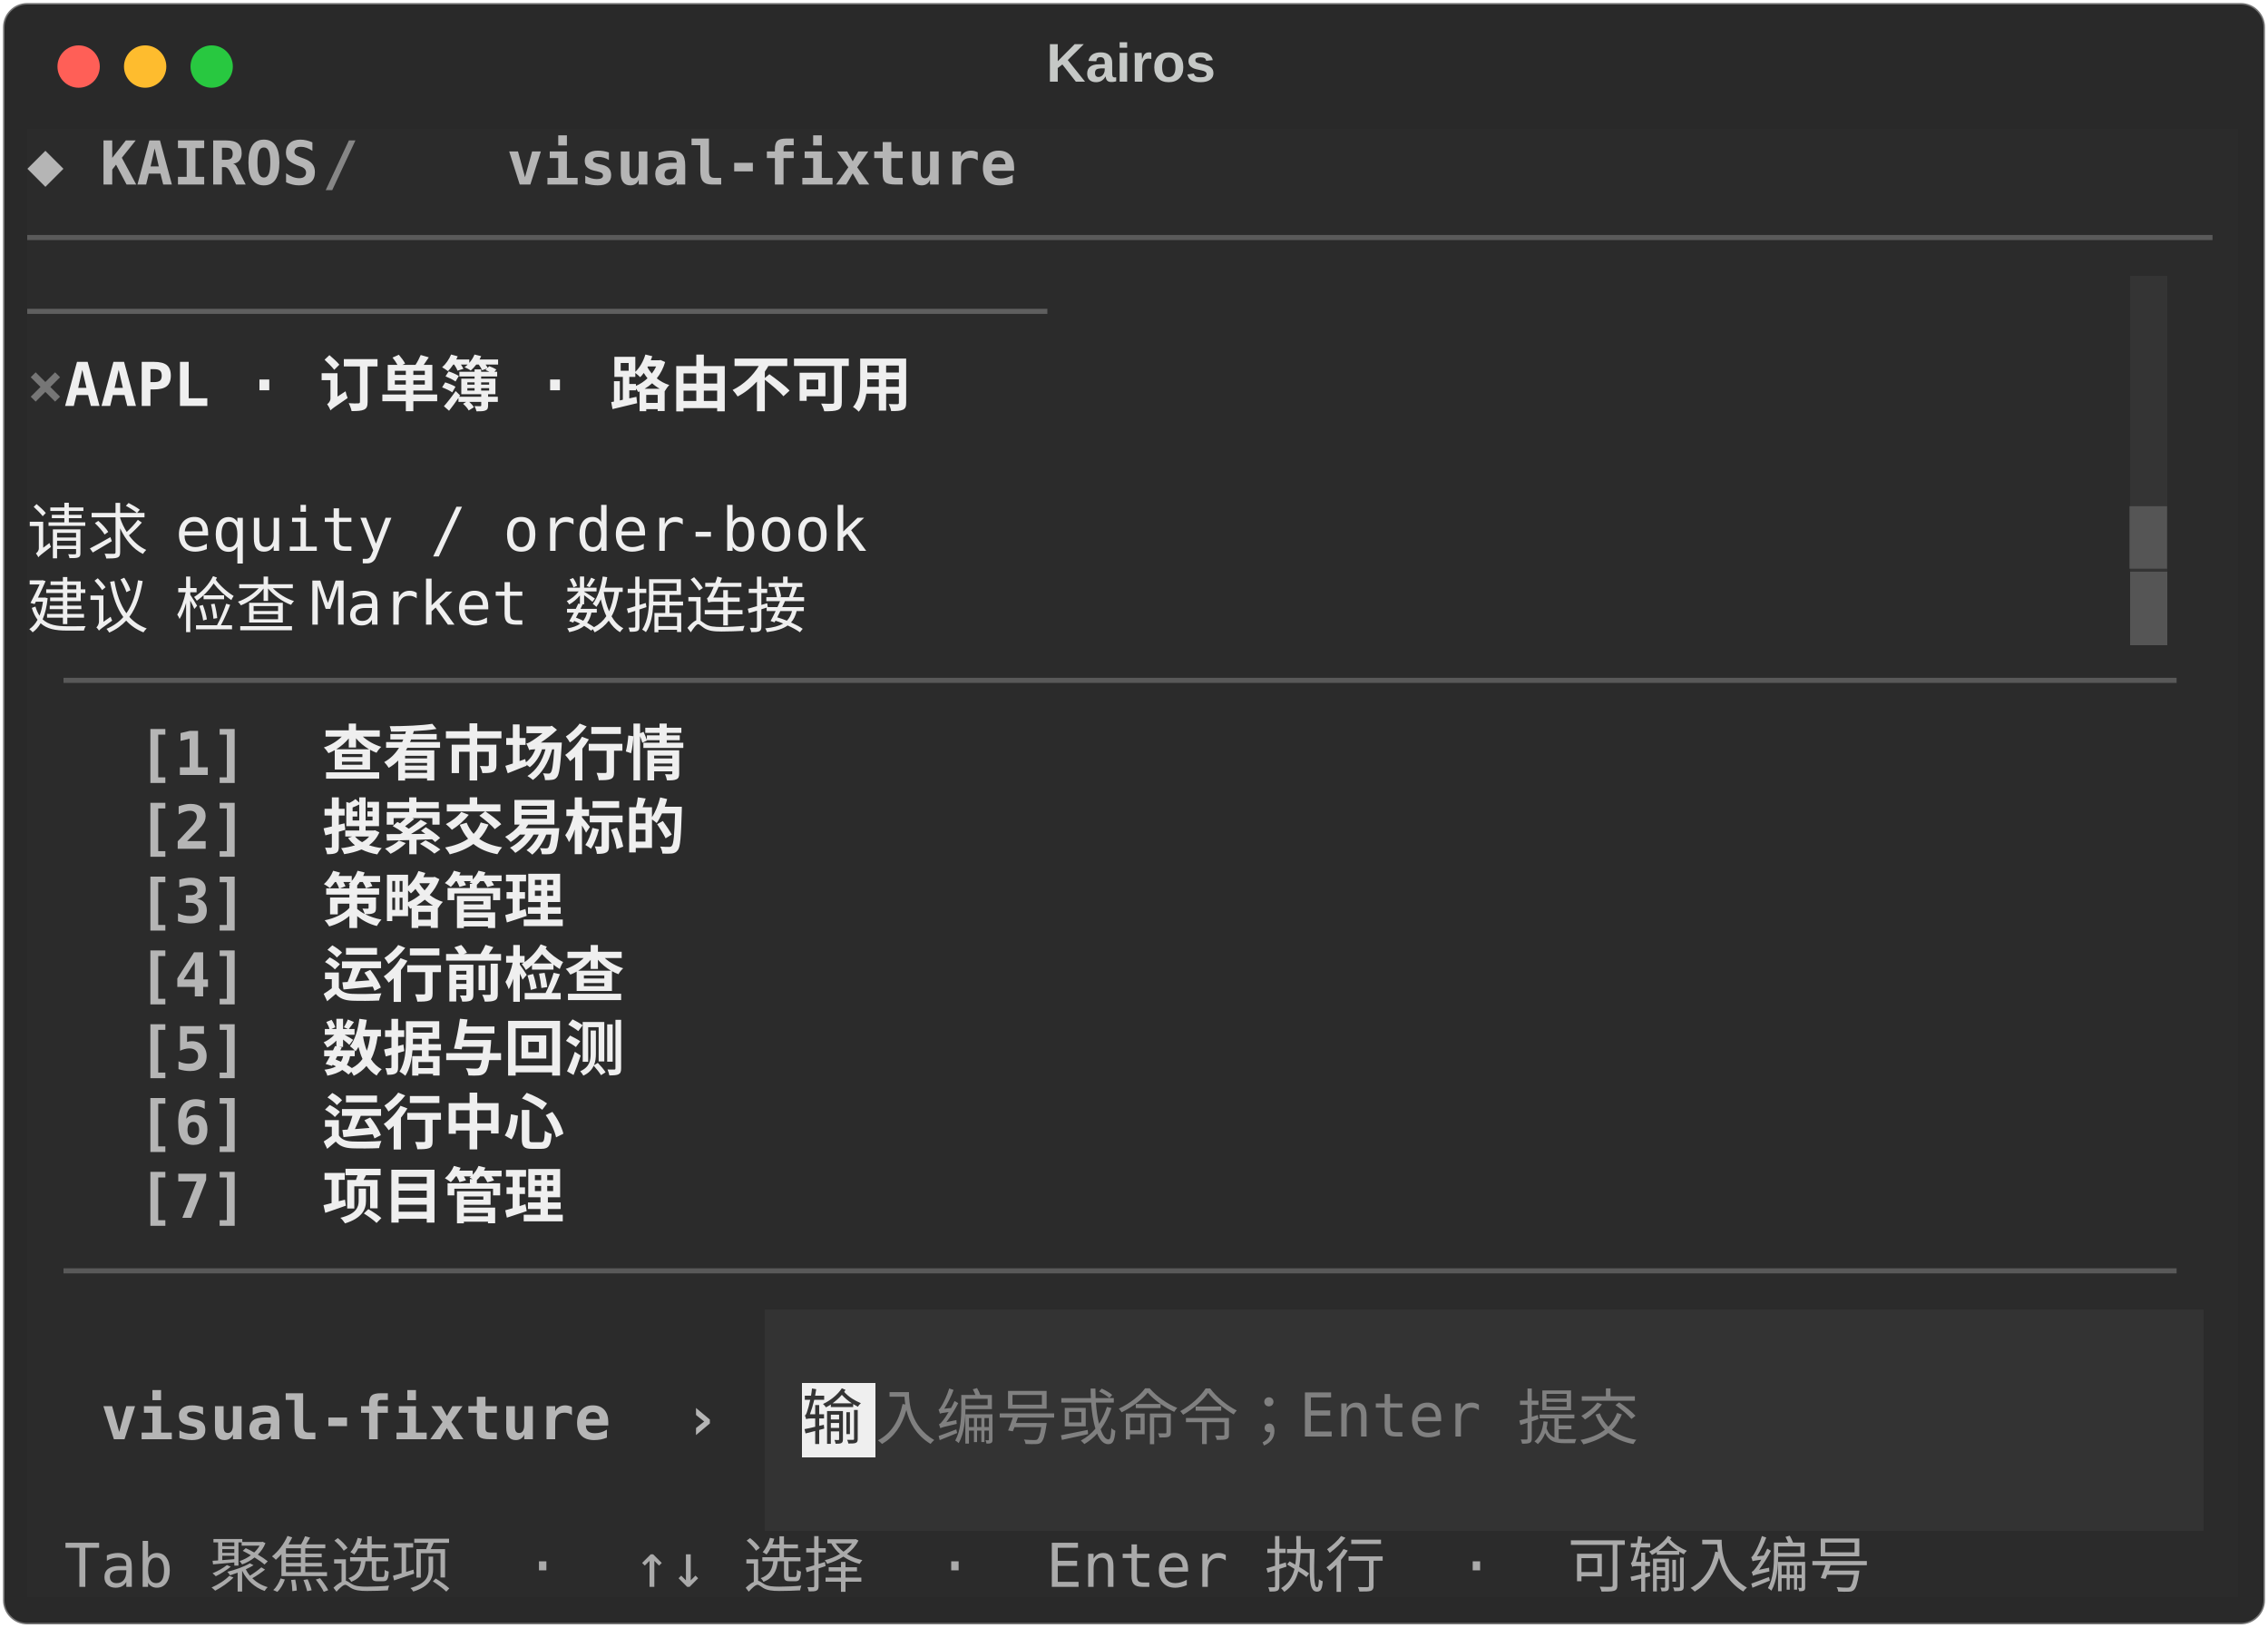
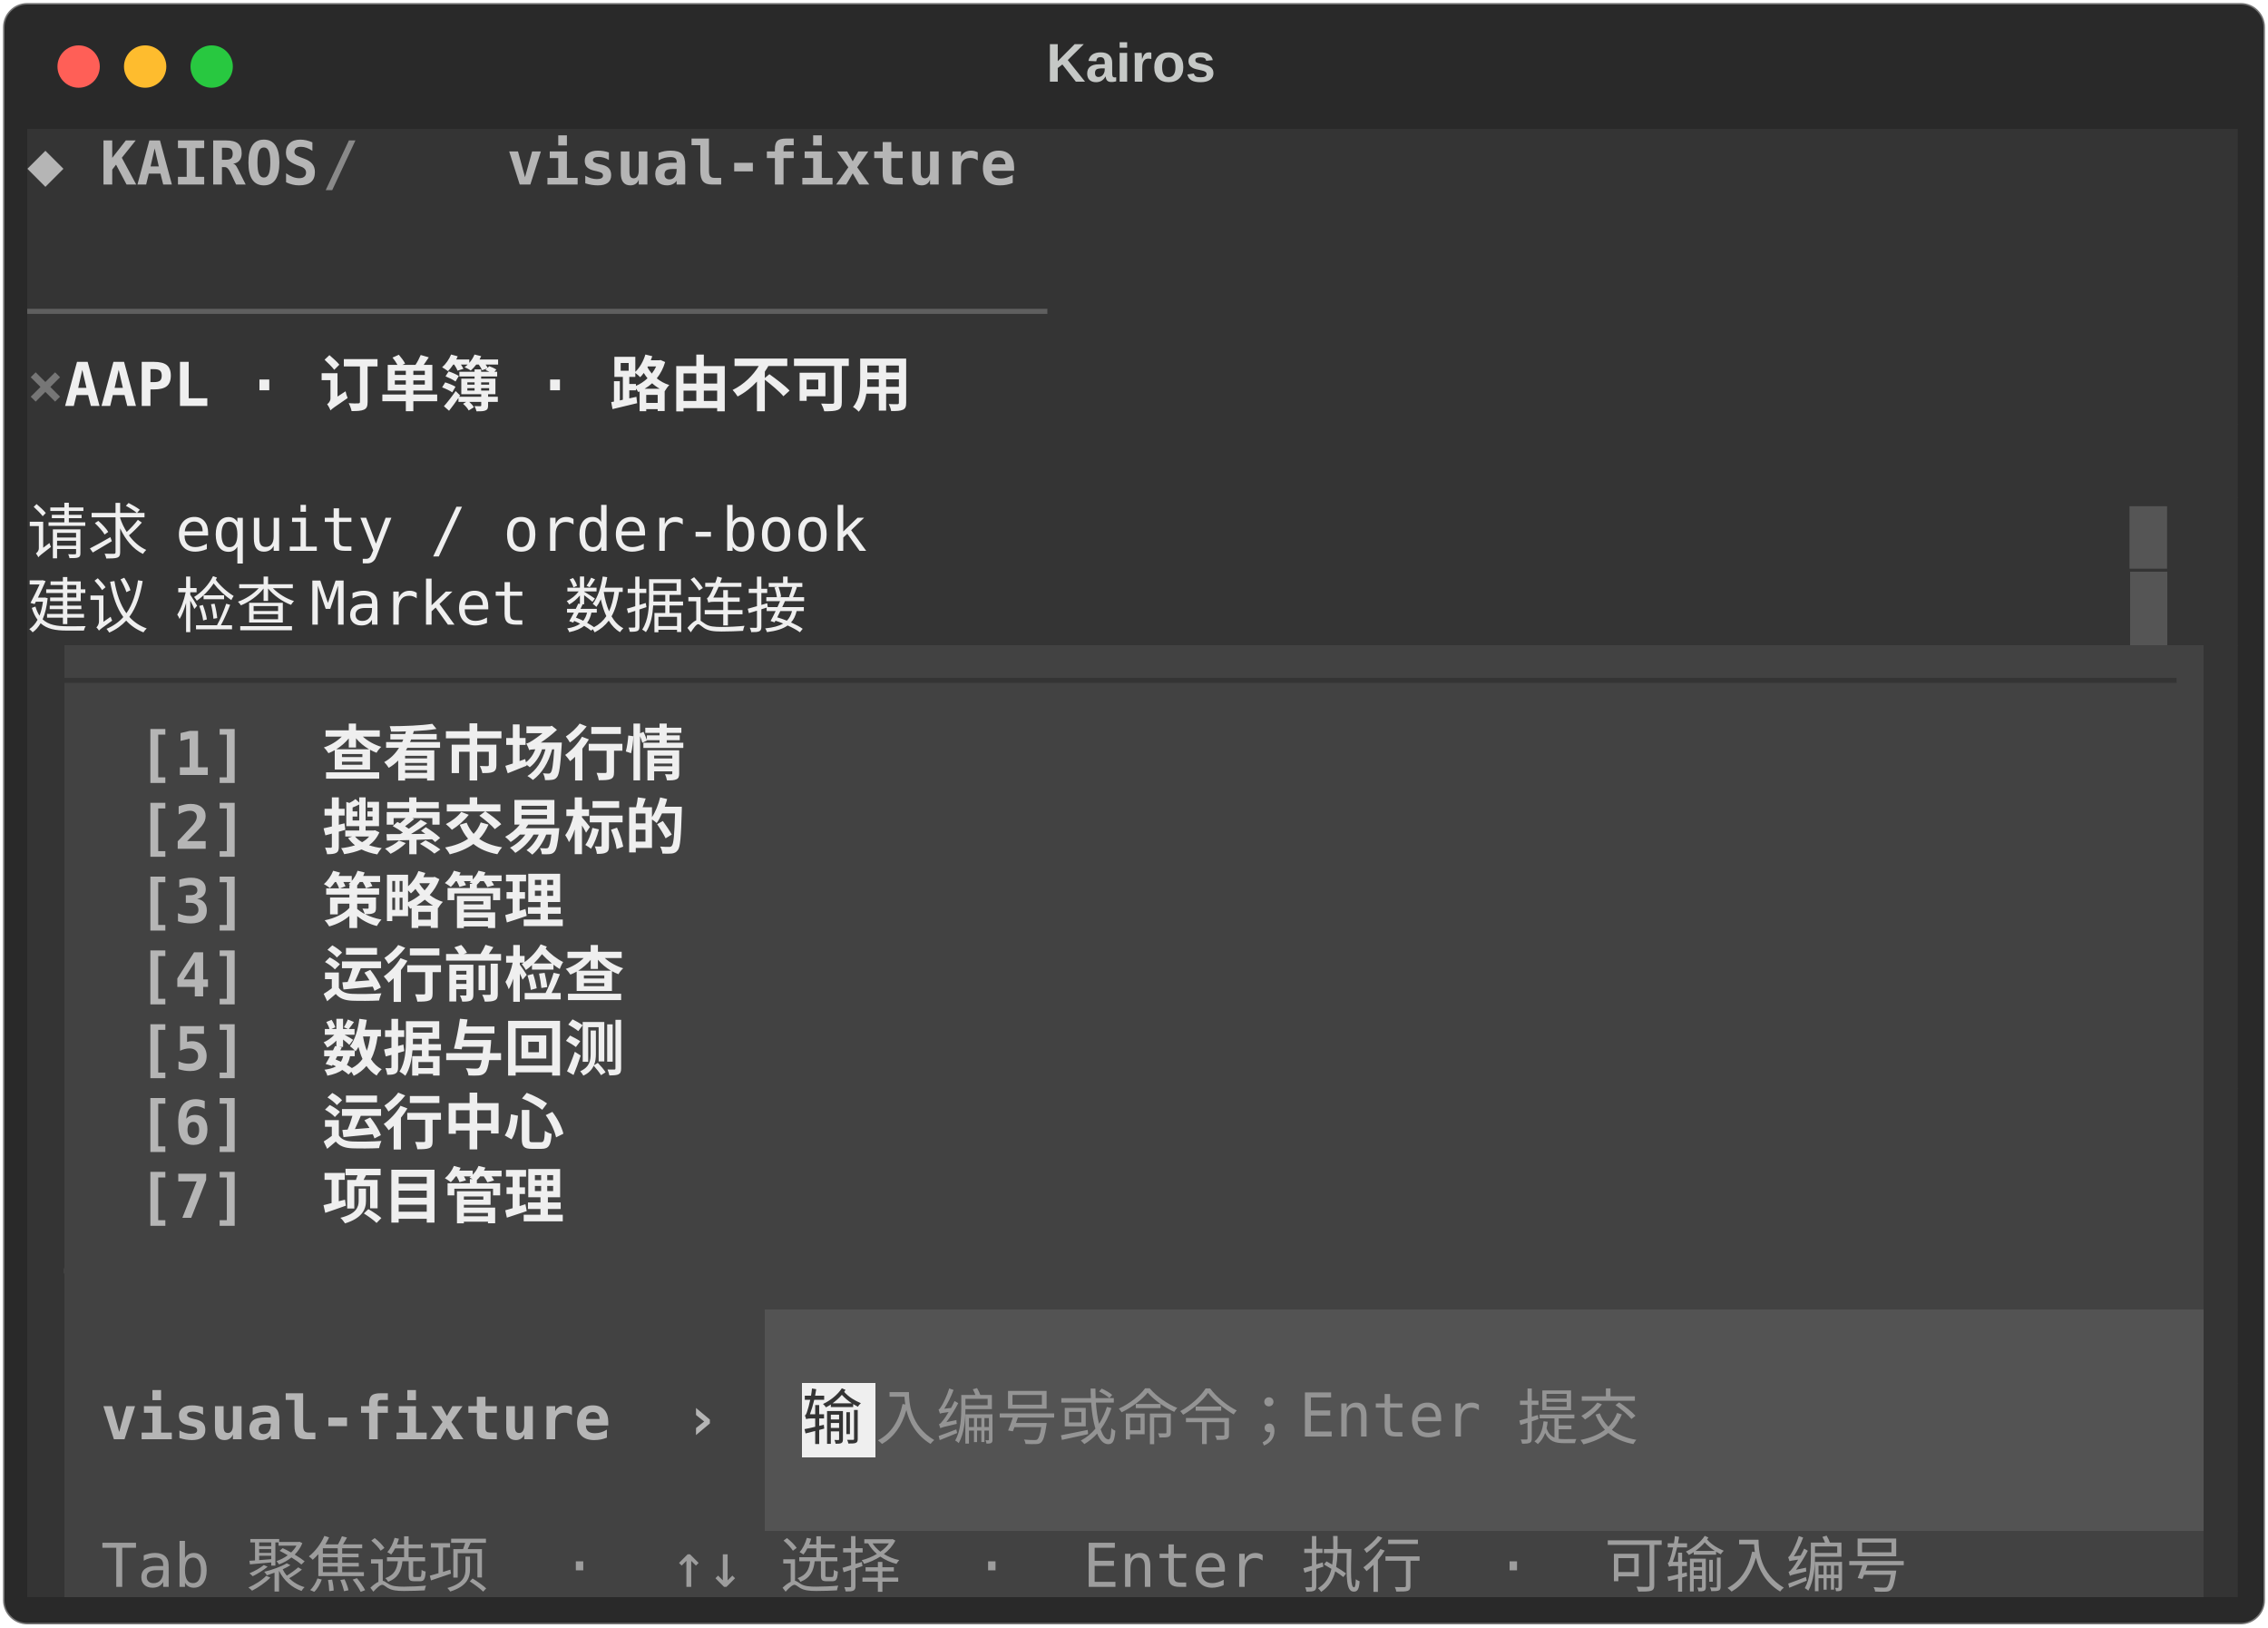
<svg xmlns="http://www.w3.org/2000/svg" class="rich-terminal" viewBox="0 0 750 538.0">
  <style>

    @font-face {
        font-family: "Fira Code";
        src: local("FiraCode-Regular"),
                url("https://cdnjs.cloudflare.com/ajax/libs/firacode/6.2.0/woff2/FiraCode-Regular.woff2") format("woff2"),
                url("https://cdnjs.cloudflare.com/ajax/libs/firacode/6.2.0/woff/FiraCode-Regular.woff") format("woff");
        font-style: normal;
        font-weight: 400;
    }
    @font-face {
        font-family: "Fira Code";
        src: local("FiraCode-Bold"),
                url("https://cdnjs.cloudflare.com/ajax/libs/firacode/6.2.0/woff2/FiraCode-Bold.woff2") format("woff2"),
                url("https://cdnjs.cloudflare.com/ajax/libs/firacode/6.2.0/woff/FiraCode-Bold.woff") format("woff");
        font-style: bold;
        font-weight: 700;
    }

    .terminal-matrix {
        font-family: Fira Code, monospace;
        font-size: 20px;
        line-height: 24.4px;
        font-variant-east-asian: full-width;
    }

    .terminal-title {
        font-size: 18px;
        font-weight: bold;
        font-family: arial;
    }

    .terminal-r1 { fill: #b5b5b5;font-weight: bold }
- .terminal-r2 { fill: #868686;font-weight: bold }
+ .terminal-r2 { fill: #898989;font-weight: bold }
.terminal-r3 { fill: #c5c8c6 }
- .terminal-r4 { fill: #5a5a5a }
+ .terminal-r4 { fill: #343434 }
.terminal-r5 { fill: #5f5f5f }
.terminal-r6 { fill: #efefef }
.terminal-r7 { fill: #767676;font-weight: bold }
.terminal-r8 { fill: #efefef;font-weight: bold }
.terminal-r9 { fill: #555555 }
- .terminal-r10 { fill: #2b2b2b }
- .terminal-r11 { fill: #595959 }
- .terminal-r12 { fill: #343434 }
- .terminal-r13 { fill: #808080 }
- .terminal-r14 { fill: #e4e4e4 }
- .terminal-r15 { fill: #aaaaaa }
+ .terminal-r10 { fill: #424242 }
+ .terminal-r11 { fill: #949494 }
+ .terminal-r12 { fill: #e8e8e8 }
+ .terminal-r13 { fill: #9d9d9d }
    </style>
  <defs>
    <clipPath id="terminal-clip-terminal">
      <rect x="0" y="0" width="731.0" height="487.0" />
    </clipPath>
    <clipPath id="terminal-line-0">
      <rect x="0" y="1.5" width="732" height="24.65" />
    </clipPath>
    <clipPath id="terminal-line-1">
      <rect x="0" y="25.9" width="732" height="24.65" />
    </clipPath>
    <clipPath id="terminal-line-2">
      <rect x="0" y="50.3" width="732" height="24.65" />
    </clipPath>
    <clipPath id="terminal-line-3">
      <rect x="0" y="74.7" width="732" height="24.65" />
    </clipPath>
    <clipPath id="terminal-line-4">
      <rect x="0" y="99.1" width="732" height="24.65" />
    </clipPath>
    <clipPath id="terminal-line-5">
      <rect x="0" y="123.5" width="732" height="24.65" />
    </clipPath>
    <clipPath id="terminal-line-6">
      <rect x="0" y="147.9" width="732" height="24.65" />
    </clipPath>
    <clipPath id="terminal-line-7">
      <rect x="0" y="172.3" width="732" height="24.65" />
    </clipPath>
    <clipPath id="terminal-line-8">
      <rect x="0" y="196.7" width="732" height="24.65" />
    </clipPath>
    <clipPath id="terminal-line-9">
      <rect x="0" y="221.1" width="732" height="24.65" />
    </clipPath>
    <clipPath id="terminal-line-10">
      <rect x="0" y="245.5" width="732" height="24.65" />
    </clipPath>
    <clipPath id="terminal-line-11">
      <rect x="0" y="269.9" width="732" height="24.65" />
    </clipPath>
    <clipPath id="terminal-line-12">
      <rect x="0" y="294.3" width="732" height="24.65" />
    </clipPath>
    <clipPath id="terminal-line-13">
      <rect x="0" y="318.7" width="732" height="24.65" />
    </clipPath>
    <clipPath id="terminal-line-14">
      <rect x="0" y="343.1" width="732" height="24.65" />
    </clipPath>
    <clipPath id="terminal-line-15">
      <rect x="0" y="367.5" width="732" height="24.65" />
    </clipPath>
    <clipPath id="terminal-line-16">
      <rect x="0" y="391.9" width="732" height="24.65" />
    </clipPath>
    <clipPath id="terminal-line-17">
      <rect x="0" y="416.3" width="732" height="24.65" />
    </clipPath>
    <clipPath id="terminal-line-18">
      <rect x="0" y="440.7" width="732" height="24.65" />
    </clipPath>
  </defs>
  <rect fill="#292929" stroke="rgba(255,255,255,0.35)" stroke-width="1" x="1" y="1" width="748" height="536" rx="8" />
  <text class="terminal-title" fill="#c5c8c6" text-anchor="middle" x="374" y="27">Kairos</text>
  <g transform="translate(26,22)">
    <circle cx="0" cy="0" r="7" fill="#ff5f57" />
    <circle cx="22" cy="0" r="7" fill="#febc2e" />
    <circle cx="44" cy="0" r="7" fill="#28c840" />
  </g>
  <g transform="translate(9, 41)" clip-path="url(#terminal-clip-terminal)">
-     <rect fill="#2b2b2b" x="0" y="1.5" width="97.6" height="24.65" shape-rendering="crispEdges" />
-     <rect fill="#2b2b2b" x="97.6" y="1.5" width="61" height="24.65" shape-rendering="crispEdges" />
-     <rect fill="#2b2b2b" x="158.6" y="1.5" width="170.8" height="24.65" shape-rendering="crispEdges" />
-     <rect fill="#2b2b2b" x="329.4" y="1.5" width="402.6" height="24.65" shape-rendering="crispEdges" />
-     <rect fill="#2b2b2b" x="0" y="25.9" width="732" height="24.65" shape-rendering="crispEdges" />
-     <rect fill="#2b2b2b" x="0" y="50.3" width="341.6" height="24.65" shape-rendering="crispEdges" />
-     <rect fill="#2b2b2b" x="341.6" y="50.3" width="353.8" height="24.65" shape-rendering="crispEdges" />
+     <rect fill="#343434" x="0" y="1.5" width="97.6" height="24.65" shape-rendering="crispEdges" />
+     <rect fill="#343434" x="97.6" y="1.5" width="61" height="24.65" shape-rendering="crispEdges" />
+     <rect fill="#343434" x="158.6" y="1.5" width="170.8" height="24.65" shape-rendering="crispEdges" />
+     <rect fill="#343434" x="329.4" y="1.5" width="402.6" height="24.65" shape-rendering="crispEdges" />
+     <rect fill="#343434" x="0" y="25.9" width="732" height="24.65" shape-rendering="crispEdges" />
+     <rect fill="#343434" x="0" y="50.3" width="341.6" height="24.65" shape-rendering="crispEdges" />
+     <rect fill="#343434" x="341.6" y="50.3" width="353.8" height="24.65" shape-rendering="crispEdges" />
    <rect fill="#343434" x="695.4" y="50.3" width="12.2" height="24.65" shape-rendering="crispEdges" />
-     <rect fill="#2b2b2b" x="707.6" y="50.3" width="24.4" height="24.65" shape-rendering="crispEdges" />
-     <rect fill="#2b2b2b" x="0" y="74.7" width="12.2" height="24.65" shape-rendering="crispEdges" />
-     <rect fill="#2b2b2b" x="12.2" y="74.7" width="329.4" height="24.65" shape-rendering="crispEdges" />
-     <rect fill="#2b2b2b" x="341.6" y="74.7" width="353.8" height="24.65" shape-rendering="crispEdges" />
+     <rect fill="#343434" x="707.6" y="50.3" width="24.4" height="24.65" shape-rendering="crispEdges" />
+     <rect fill="#343434" x="0" y="74.7" width="12.2" height="24.65" shape-rendering="crispEdges" />
+     <rect fill="#343434" x="12.2" y="74.7" width="329.4" height="24.65" shape-rendering="crispEdges" />
+     <rect fill="#343434" x="341.6" y="74.7" width="353.8" height="24.65" shape-rendering="crispEdges" />
    <rect fill="#343434" x="695.4" y="74.7" width="12.2" height="24.65" shape-rendering="crispEdges" />
-     <rect fill="#2b2b2b" x="707.6" y="74.7" width="24.4" height="24.65" shape-rendering="crispEdges" />
-     <rect fill="#2b2b2b" x="0" y="99.1" width="695.4" height="24.65" shape-rendering="crispEdges" />
+     <rect fill="#343434" x="707.6" y="74.7" width="24.4" height="24.65" shape-rendering="crispEdges" />
+     <rect fill="#343434" x="0" y="99.1" width="695.4" height="24.65" shape-rendering="crispEdges" />
    <rect fill="#343434" x="695.4" y="99.1" width="12.2" height="24.65" shape-rendering="crispEdges" />
-     <rect fill="#2b2b2b" x="707.6" y="99.1" width="24.4" height="24.65" shape-rendering="crispEdges" />
-     <rect fill="#2b2b2b" x="0" y="123.5" width="695.4" height="24.65" shape-rendering="crispEdges" />
+     <rect fill="#343434" x="707.6" y="99.1" width="24.4" height="24.65" shape-rendering="crispEdges" />
+     <rect fill="#343434" x="0" y="123.5" width="695.4" height="24.65" shape-rendering="crispEdges" />
    <rect fill="#343434" x="695.4" y="123.5" width="12.2" height="24.65" shape-rendering="crispEdges" />
-     <rect fill="#2b2b2b" x="707.6" y="123.5" width="24.4" height="24.65" shape-rendering="crispEdges" />
-     <rect fill="#2b2b2b" x="0" y="147.9" width="695.4" height="24.65" shape-rendering="crispEdges" />
+     <rect fill="#343434" x="707.6" y="123.5" width="24.4" height="24.65" shape-rendering="crispEdges" />
+     <rect fill="#343434" x="0" y="147.9" width="695.4" height="24.65" shape-rendering="crispEdges" />
    <rect fill="#555555" x="695.4" y="147.9" width="12.2" height="24.65" shape-rendering="crispEdges" />
-     <rect fill="#2b2b2b" x="707.6" y="147.9" width="24.4" height="24.65" shape-rendering="crispEdges" />
-     <rect fill="#2b2b2b" x="0" y="172.3" width="12.2" height="24.65" shape-rendering="crispEdges" />
-     <rect fill="#2b2b2b" x="12.2" y="172.3" width="707.6" height="24.65" shape-rendering="crispEdges" />
-     <rect fill="#2b2b2b" x="719.8" y="172.3" width="12.2" height="24.65" shape-rendering="crispEdges" />
-     <rect fill="#2b2b2b" x="0" y="196.7" width="24.4" height="24.65" shape-rendering="crispEdges" />
-     <rect fill="#2b2b2b" x="24.4" y="196.7" width="12.2" height="24.65" shape-rendering="crispEdges" />
-     <rect fill="#2b2b2b" x="36.6" y="196.7" width="61" height="24.65" shape-rendering="crispEdges" />
-     <rect fill="#2b2b2b" x="97.6" y="196.7" width="146.4" height="24.65" shape-rendering="crispEdges" />
-     <rect fill="#2b2b2b" x="244" y="196.7" width="463.6" height="24.65" shape-rendering="crispEdges" />
-     <rect fill="#2b2b2b" x="707.6" y="196.7" width="24.4" height="24.65" shape-rendering="crispEdges" />
-     <rect fill="#2b2b2b" x="0" y="221.1" width="24.4" height="24.65" shape-rendering="crispEdges" />
-     <rect fill="#2b2b2b" x="24.4" y="221.1" width="12.2" height="24.65" shape-rendering="crispEdges" />
-     <rect fill="#2b2b2b" x="36.6" y="221.1" width="61" height="24.65" shape-rendering="crispEdges" />
-     <rect fill="#2b2b2b" x="97.6" y="221.1" width="146.4" height="24.65" shape-rendering="crispEdges" />
-     <rect fill="#2b2b2b" x="244" y="221.1" width="463.6" height="24.65" shape-rendering="crispEdges" />
-     <rect fill="#2b2b2b" x="707.6" y="221.1" width="24.4" height="24.65" shape-rendering="crispEdges" />
-     <rect fill="#2b2b2b" x="0" y="245.5" width="24.4" height="24.65" shape-rendering="crispEdges" />
-     <rect fill="#2b2b2b" x="24.4" y="245.5" width="12.2" height="24.65" shape-rendering="crispEdges" />
-     <rect fill="#2b2b2b" x="36.6" y="245.5" width="61" height="24.65" shape-rendering="crispEdges" />
-     <rect fill="#2b2b2b" x="97.6" y="245.5" width="97.6" height="24.65" shape-rendering="crispEdges" />
-     <rect fill="#2b2b2b" x="195.2" y="245.5" width="512.4" height="24.65" shape-rendering="crispEdges" />
-     <rect fill="#2b2b2b" x="707.6" y="245.5" width="24.4" height="24.65" shape-rendering="crispEdges" />
-     <rect fill="#2b2b2b" x="0" y="269.9" width="24.4" height="24.65" shape-rendering="crispEdges" />
-     <rect fill="#2b2b2b" x="24.4" y="269.9" width="12.2" height="24.65" shape-rendering="crispEdges" />
-     <rect fill="#2b2b2b" x="36.6" y="269.9" width="61" height="24.65" shape-rendering="crispEdges" />
-     <rect fill="#2b2b2b" x="97.6" y="269.9" width="122" height="24.65" shape-rendering="crispEdges" />
-     <rect fill="#2b2b2b" x="219.6" y="269.9" width="488" height="24.65" shape-rendering="crispEdges" />
-     <rect fill="#2b2b2b" x="707.6" y="269.9" width="24.4" height="24.65" shape-rendering="crispEdges" />
-     <rect fill="#2b2b2b" x="0" y="294.3" width="24.4" height="24.65" shape-rendering="crispEdges" />
-     <rect fill="#2b2b2b" x="24.4" y="294.3" width="12.2" height="24.65" shape-rendering="crispEdges" />
-     <rect fill="#2b2b2b" x="36.6" y="294.3" width="61" height="24.65" shape-rendering="crispEdges" />
-     <rect fill="#2b2b2b" x="97.6" y="294.3" width="122" height="24.65" shape-rendering="crispEdges" />
-     <rect fill="#2b2b2b" x="219.6" y="294.3" width="488" height="24.65" shape-rendering="crispEdges" />
-     <rect fill="#2b2b2b" x="707.6" y="294.3" width="24.4" height="24.65" shape-rendering="crispEdges" />
-     <rect fill="#2b2b2b" x="0" y="318.7" width="24.4" height="24.65" shape-rendering="crispEdges" />
-     <rect fill="#2b2b2b" x="24.4" y="318.7" width="12.2" height="24.65" shape-rendering="crispEdges" />
-     <rect fill="#2b2b2b" x="36.6" y="318.7" width="61" height="24.65" shape-rendering="crispEdges" />
-     <rect fill="#2b2b2b" x="97.6" y="318.7" width="97.6" height="24.65" shape-rendering="crispEdges" />
-     <rect fill="#2b2b2b" x="195.2" y="318.7" width="512.4" height="24.65" shape-rendering="crispEdges" />
-     <rect fill="#2b2b2b" x="707.6" y="318.7" width="24.4" height="24.65" shape-rendering="crispEdges" />
-     <rect fill="#2b2b2b" x="0" y="343.1" width="24.4" height="24.65" shape-rendering="crispEdges" />
-     <rect fill="#2b2b2b" x="24.4" y="343.1" width="12.2" height="24.65" shape-rendering="crispEdges" />
-     <rect fill="#2b2b2b" x="36.6" y="343.1" width="61" height="24.65" shape-rendering="crispEdges" />
-     <rect fill="#2b2b2b" x="97.6" y="343.1" width="97.6" height="24.65" shape-rendering="crispEdges" />
-     <rect fill="#2b2b2b" x="195.2" y="343.1" width="512.4" height="24.65" shape-rendering="crispEdges" />
-     <rect fill="#2b2b2b" x="707.6" y="343.1" width="24.4" height="24.65" shape-rendering="crispEdges" />
-     <rect fill="#2b2b2b" x="0" y="367.5" width="12.2" height="24.65" shape-rendering="crispEdges" />
-     <rect fill="#2b2b2b" x="12.2" y="367.5" width="707.6" height="24.65" shape-rendering="crispEdges" />
-     <rect fill="#2b2b2b" x="719.8" y="367.5" width="12.2" height="24.65" shape-rendering="crispEdges" />
-     <rect fill="#2b2b2b" x="0" y="391.9" width="24.4" height="24.65" shape-rendering="crispEdges" />
-     <rect fill="#2b2b2b" x="24.4" y="391.9" width="207.4" height="24.65" shape-rendering="crispEdges" />
-     <rect fill="#2b2b2b" x="231.8" y="391.9" width="12.2" height="24.65" shape-rendering="crispEdges" />
-     <rect fill="#333333" x="244" y="391.9" width="475.8" height="24.65" shape-rendering="crispEdges" />
-     <rect fill="#2b2b2b" x="719.8" y="391.9" width="12.2" height="24.65" shape-rendering="crispEdges" />
-     <rect fill="#2b2b2b" x="0" y="416.3" width="24.4" height="24.65" shape-rendering="crispEdges" />
-     <rect fill="#2b2b2b" x="24.4" y="416.3" width="207.4" height="24.65" shape-rendering="crispEdges" />
-     <rect fill="#2b2b2b" x="231.8" y="416.3" width="12.2" height="24.65" shape-rendering="crispEdges" />
-     <rect fill="#333333" x="244" y="416.3" width="12.2" height="24.65" shape-rendering="crispEdges" />
+     <rect fill="#343434" x="707.6" y="147.9" width="24.4" height="24.65" shape-rendering="crispEdges" />
+     <rect fill="#343434" x="0" y="172.3" width="12.2" height="24.65" shape-rendering="crispEdges" />
+     <rect fill="#424242" x="12.2" y="172.3" width="707.6" height="24.65" shape-rendering="crispEdges" />
+     <rect fill="#343434" x="719.8" y="172.3" width="12.2" height="24.65" shape-rendering="crispEdges" />
+     <rect fill="#343434" x="0" y="196.7" width="12.2" height="24.65" shape-rendering="crispEdges" />
+     <rect fill="#424242" x="12.2" y="196.7" width="12.2" height="24.65" shape-rendering="crispEdges" />
+     <rect fill="#424242" x="24.4" y="196.7" width="12.2" height="24.65" shape-rendering="crispEdges" />
+     <rect fill="#424242" x="36.6" y="196.7" width="61" height="24.65" shape-rendering="crispEdges" />
+     <rect fill="#424242" x="97.6" y="196.7" width="146.4" height="24.65" shape-rendering="crispEdges" />
+     <rect fill="#424242" x="244" y="196.7" width="463.6" height="24.65" shape-rendering="crispEdges" />
+     <rect fill="#424242" x="707.6" y="196.7" width="12.2" height="24.65" shape-rendering="crispEdges" />
+     <rect fill="#343434" x="719.8" y="196.7" width="12.2" height="24.65" shape-rendering="crispEdges" />
+     <rect fill="#343434" x="0" y="221.1" width="12.2" height="24.65" shape-rendering="crispEdges" />
+     <rect fill="#424242" x="12.2" y="221.1" width="12.2" height="24.65" shape-rendering="crispEdges" />
+     <rect fill="#424242" x="24.4" y="221.1" width="12.2" height="24.65" shape-rendering="crispEdges" />
+     <rect fill="#424242" x="36.6" y="221.1" width="61" height="24.65" shape-rendering="crispEdges" />
+     <rect fill="#424242" x="97.6" y="221.1" width="146.4" height="24.65" shape-rendering="crispEdges" />
+     <rect fill="#424242" x="244" y="221.1" width="463.6" height="24.65" shape-rendering="crispEdges" />
+     <rect fill="#424242" x="707.6" y="221.1" width="12.2" height="24.65" shape-rendering="crispEdges" />
+     <rect fill="#343434" x="719.8" y="221.1" width="12.2" height="24.65" shape-rendering="crispEdges" />
+     <rect fill="#343434" x="0" y="245.5" width="12.2" height="24.65" shape-rendering="crispEdges" />
+     <rect fill="#424242" x="12.2" y="245.5" width="12.2" height="24.65" shape-rendering="crispEdges" />
+     <rect fill="#424242" x="24.4" y="245.5" width="12.2" height="24.65" shape-rendering="crispEdges" />
+     <rect fill="#424242" x="36.6" y="245.5" width="61" height="24.65" shape-rendering="crispEdges" />
+     <rect fill="#424242" x="97.6" y="245.5" width="97.6" height="24.65" shape-rendering="crispEdges" />
+     <rect fill="#424242" x="195.2" y="245.5" width="512.4" height="24.65" shape-rendering="crispEdges" />
+     <rect fill="#424242" x="707.6" y="245.5" width="12.2" height="24.65" shape-rendering="crispEdges" />
+     <rect fill="#343434" x="719.8" y="245.5" width="12.2" height="24.65" shape-rendering="crispEdges" />
+     <rect fill="#343434" x="0" y="269.9" width="12.2" height="24.65" shape-rendering="crispEdges" />
+     <rect fill="#424242" x="12.2" y="269.9" width="12.2" height="24.65" shape-rendering="crispEdges" />
+     <rect fill="#424242" x="24.4" y="269.9" width="12.2" height="24.65" shape-rendering="crispEdges" />
+     <rect fill="#424242" x="36.6" y="269.9" width="61" height="24.65" shape-rendering="crispEdges" />
+     <rect fill="#424242" x="97.6" y="269.9" width="122" height="24.65" shape-rendering="crispEdges" />
+     <rect fill="#424242" x="219.6" y="269.9" width="488" height="24.65" shape-rendering="crispEdges" />
+     <rect fill="#424242" x="707.6" y="269.9" width="12.2" height="24.65" shape-rendering="crispEdges" />
+     <rect fill="#343434" x="719.8" y="269.9" width="12.2" height="24.65" shape-rendering="crispEdges" />
+     <rect fill="#343434" x="0" y="294.3" width="12.2" height="24.65" shape-rendering="crispEdges" />
+     <rect fill="#424242" x="12.2" y="294.3" width="12.2" height="24.65" shape-rendering="crispEdges" />
+     <rect fill="#424242" x="24.4" y="294.3" width="12.2" height="24.65" shape-rendering="crispEdges" />
+     <rect fill="#424242" x="36.6" y="294.3" width="61" height="24.65" shape-rendering="crispEdges" />
+     <rect fill="#424242" x="97.6" y="294.3" width="122" height="24.65" shape-rendering="crispEdges" />
+     <rect fill="#424242" x="219.6" y="294.3" width="488" height="24.65" shape-rendering="crispEdges" />
+     <rect fill="#424242" x="707.6" y="294.3" width="12.2" height="24.65" shape-rendering="crispEdges" />
+     <rect fill="#343434" x="719.8" y="294.3" width="12.2" height="24.65" shape-rendering="crispEdges" />
+     <rect fill="#343434" x="0" y="318.7" width="12.2" height="24.65" shape-rendering="crispEdges" />
+     <rect fill="#424242" x="12.2" y="318.7" width="12.2" height="24.65" shape-rendering="crispEdges" />
+     <rect fill="#424242" x="24.4" y="318.7" width="12.2" height="24.65" shape-rendering="crispEdges" />
+     <rect fill="#424242" x="36.6" y="318.7" width="61" height="24.65" shape-rendering="crispEdges" />
+     <rect fill="#424242" x="97.6" y="318.7" width="97.6" height="24.65" shape-rendering="crispEdges" />
+     <rect fill="#424242" x="195.2" y="318.7" width="512.4" height="24.65" shape-rendering="crispEdges" />
+     <rect fill="#424242" x="707.6" y="318.7" width="12.2" height="24.65" shape-rendering="crispEdges" />
+     <rect fill="#343434" x="719.8" y="318.7" width="12.2" height="24.65" shape-rendering="crispEdges" />
+     <rect fill="#343434" x="0" y="343.1" width="12.2" height="24.65" shape-rendering="crispEdges" />
+     <rect fill="#424242" x="12.2" y="343.1" width="12.2" height="24.65" shape-rendering="crispEdges" />
+     <rect fill="#424242" x="24.4" y="343.1" width="12.2" height="24.65" shape-rendering="crispEdges" />
+     <rect fill="#424242" x="36.6" y="343.1" width="61" height="24.65" shape-rendering="crispEdges" />
+     <rect fill="#424242" x="97.6" y="343.1" width="97.6" height="24.65" shape-rendering="crispEdges" />
+     <rect fill="#424242" x="195.2" y="343.1" width="512.4" height="24.65" shape-rendering="crispEdges" />
+     <rect fill="#424242" x="707.6" y="343.1" width="12.2" height="24.65" shape-rendering="crispEdges" />
+     <rect fill="#343434" x="719.8" y="343.1" width="12.2" height="24.65" shape-rendering="crispEdges" />
+     <rect fill="#343434" x="0" y="367.5" width="12.2" height="24.65" shape-rendering="crispEdges" />
+     <rect fill="#424242" x="12.2" y="367.5" width="707.6" height="24.65" shape-rendering="crispEdges" />
+     <rect fill="#343434" x="719.8" y="367.5" width="12.2" height="24.65" shape-rendering="crispEdges" />
+     <rect fill="#343434" x="0" y="391.9" width="12.2" height="24.65" shape-rendering="crispEdges" />
+     <rect fill="#424242" x="12.2" y="391.9" width="12.2" height="24.65" shape-rendering="crispEdges" />
+     <rect fill="#424242" x="24.4" y="391.9" width="207.4" height="24.65" shape-rendering="crispEdges" />
+     <rect fill="#424242" x="231.8" y="391.9" width="12.2" height="24.65" shape-rendering="crispEdges" />
+     <rect fill="#535353" x="244" y="391.9" width="475.8" height="24.65" shape-rendering="crispEdges" />
+     <rect fill="#343434" x="719.8" y="391.9" width="12.2" height="24.65" shape-rendering="crispEdges" />
+     <rect fill="#343434" x="0" y="416.3" width="12.2" height="24.65" shape-rendering="crispEdges" />
+     <rect fill="#424242" x="12.2" y="416.3" width="12.2" height="24.65" shape-rendering="crispEdges" />
+     <rect fill="#424242" x="24.4" y="416.3" width="207.4" height="24.65" shape-rendering="crispEdges" />
+     <rect fill="#424242" x="231.8" y="416.3" width="12.2" height="24.65" shape-rendering="crispEdges" />
+     <rect fill="#535353" x="244" y="416.3" width="12.2" height="24.65" shape-rendering="crispEdges" />
    <rect fill="#efefef" x="256.2" y="416.3" width="24.4" height="24.65" shape-rendering="crispEdges" />
-     <rect fill="#333333" x="280.6" y="416.3" width="292.8" height="24.65" shape-rendering="crispEdges" />
-     <rect fill="#333333" x="573.4" y="416.3" width="134.2" height="24.65" shape-rendering="crispEdges" />
-     <rect fill="#333333" x="707.6" y="416.3" width="12.2" height="24.65" shape-rendering="crispEdges" />
-     <rect fill="#2b2b2b" x="719.8" y="416.3" width="12.2" height="24.65" shape-rendering="crispEdges" />
-     <rect fill="#2b2b2b" x="0" y="440.7" width="24.4" height="24.65" shape-rendering="crispEdges" />
-     <rect fill="#2b2b2b" x="24.4" y="440.7" width="207.4" height="24.65" shape-rendering="crispEdges" />
-     <rect fill="#2b2b2b" x="231.8" y="440.7" width="12.2" height="24.65" shape-rendering="crispEdges" />
-     <rect fill="#333333" x="244" y="440.7" width="475.8" height="24.65" shape-rendering="crispEdges" />
-     <rect fill="#2b2b2b" x="719.8" y="440.7" width="12.2" height="24.65" shape-rendering="crispEdges" />
-     <rect fill="#2b2b2b" x="0" y="465.1" width="12.2" height="24.65" shape-rendering="crispEdges" />
-     <rect fill="#2b2b2b" x="12.2" y="465.1" width="658.8" height="24.65" shape-rendering="crispEdges" />
-     <rect fill="#2b2b2b" x="671" y="465.1" width="61" height="24.65" shape-rendering="crispEdges" />
+     <rect fill="#535353" x="280.6" y="416.3" width="292.8" height="24.65" shape-rendering="crispEdges" />
+     <rect fill="#535353" x="573.4" y="416.3" width="134.2" height="24.65" shape-rendering="crispEdges" />
+     <rect fill="#535353" x="707.6" y="416.3" width="12.2" height="24.65" shape-rendering="crispEdges" />
+     <rect fill="#343434" x="719.8" y="416.3" width="12.2" height="24.65" shape-rendering="crispEdges" />
+     <rect fill="#343434" x="0" y="440.7" width="12.2" height="24.65" shape-rendering="crispEdges" />
+     <rect fill="#424242" x="12.2" y="440.7" width="12.2" height="24.65" shape-rendering="crispEdges" />
+     <rect fill="#424242" x="24.4" y="440.7" width="207.4" height="24.65" shape-rendering="crispEdges" />
+     <rect fill="#424242" x="231.8" y="440.7" width="12.2" height="24.65" shape-rendering="crispEdges" />
+     <rect fill="#535353" x="244" y="440.7" width="475.8" height="24.65" shape-rendering="crispEdges" />
+     <rect fill="#343434" x="719.8" y="440.7" width="12.2" height="24.65" shape-rendering="crispEdges" />
+     <rect fill="#343434" x="0" y="465.1" width="12.2" height="24.65" shape-rendering="crispEdges" />
+     <rect fill="#424242" x="12.2" y="465.1" width="12.2" height="24.65" shape-rendering="crispEdges" />
+     <rect fill="#424242" x="24.4" y="465.1" width="658.8" height="24.65" shape-rendering="crispEdges" />
+     <rect fill="#424242" x="683.2" y="465.1" width="36.6" height="24.65" shape-rendering="crispEdges" />
+     <rect fill="#343434" x="719.8" y="465.1" width="12.2" height="24.65" shape-rendering="crispEdges" />
    <g class="terminal-matrix">
      <text class="terminal-r1" x="0" y="20" textLength="97.6" clip-path="url(#terminal-line-0)">◆ KAIROS</text>
      <text class="terminal-r2" x="97.6" y="20" textLength="61" clip-path="url(#terminal-line-0)">  /  </text>
      <text class="terminal-r1" x="158.6" y="20" textLength="170.8" clip-path="url(#terminal-line-0)">visual-fixture</text>
      <text class="terminal-r3" x="732" y="20" textLength="12.2" clip-path="url(#terminal-line-0)">
</text>
      <text class="terminal-r4" x="0" y="44.4" textLength="732" clip-path="url(#terminal-line-1)">────────────────────────────────────────────────────────────</text>
      <text class="terminal-r3" x="732" y="44.4" textLength="12.2" clip-path="url(#terminal-line-1)">
</text>
      <text class="terminal-r5" x="0" y="68.8" textLength="341.6" clip-path="url(#terminal-line-2)">────────────────────────────</text>
      <text class="terminal-r3" x="732" y="68.8" textLength="12.2" clip-path="url(#terminal-line-2)">
</text>
      <text class="terminal-r7" x="0" y="93.2" textLength="12.2" clip-path="url(#terminal-line-3)">×</text>
      <text class="terminal-r8" x="12.2" y="93.2" textLength="231.8" clip-path="url(#terminal-line-3)"> AAPL · 订单簿 · 路由不可用</text>
      <text class="terminal-r3" x="732" y="93.2" textLength="12.2" clip-path="url(#terminal-line-3)">
</text>
      <text class="terminal-r3" x="732" y="117.6" textLength="12.2" clip-path="url(#terminal-line-4)">
</text>
      <text class="terminal-r6" x="0" y="142" textLength="671" clip-path="url(#terminal-line-5)">请求  equity / order-book                                </text>
      <text class="terminal-r9" x="695.4" y="142" textLength="12.2" clip-path="url(#terminal-line-5)">▇</text>
      <text class="terminal-r3" x="732" y="142" textLength="12.2" clip-path="url(#terminal-line-5)">
</text>
      <text class="terminal-r6" x="0" y="166.4" textLength="597.8" clip-path="url(#terminal-line-6)">建议  检查 Market 数据连接                               </text>
      <text class="terminal-r3" x="732" y="166.4" textLength="12.2" clip-path="url(#terminal-line-6)">
</text>
-       <text class="terminal-r11" x="12.2" y="190.8" textLength="707.6" clip-path="url(#terminal-line-7)">──────────────────────────────────────────────────────────</text>
+       <text class="terminal-r4" x="12.2" y="190.8" textLength="707.6" clip-path="url(#terminal-line-7)">──────────────────────────────────────────────────────────</text>
      <text class="terminal-r3" x="732" y="190.8" textLength="12.2" clip-path="url(#terminal-line-7)">
</text>
      <text class="terminal-r1" x="36.6" y="215.2" textLength="61" clip-path="url(#terminal-line-8)">[1]  </text>
      <text class="terminal-r8" x="97.6" y="215.2" textLength="73.2" clip-path="url(#terminal-line-8)">查看市场行情</text>
      <text class="terminal-r3" x="732" y="215.2" textLength="12.2" clip-path="url(#terminal-line-8)">
</text>
      <text class="terminal-r1" x="36.6" y="239.6" textLength="61" clip-path="url(#terminal-line-9)">[2]  </text>
      <text class="terminal-r8" x="97.6" y="239.6" textLength="73.2" clip-path="url(#terminal-line-9)">搜索交易标的</text>
      <text class="terminal-r3" x="732" y="239.6" textLength="12.2" clip-path="url(#terminal-line-9)">
</text>
      <text class="terminal-r1" x="36.6" y="264" textLength="61" clip-path="url(#terminal-line-10)">[3]  </text>
      <text class="terminal-r8" x="97.6" y="264" textLength="48.8" clip-path="url(#terminal-line-10)">策略管理</text>
      <text class="terminal-r3" x="732" y="264" textLength="12.2" clip-path="url(#terminal-line-10)">
</text>
      <text class="terminal-r1" x="36.6" y="288.4" textLength="61" clip-path="url(#terminal-line-11)">[4]  </text>
      <text class="terminal-r8" x="97.6" y="288.4" textLength="61" clip-path="url(#terminal-line-11)">运行前检查</text>
      <text class="terminal-r3" x="732" y="288.4" textLength="12.2" clip-path="url(#terminal-line-11)">
</text>
      <text class="terminal-r1" x="36.6" y="312.8" textLength="61" clip-path="url(#terminal-line-12)">[5]  </text>
      <text class="terminal-r8" x="97.6" y="312.8" textLength="61" clip-path="url(#terminal-line-12)">数据与回测</text>
      <text class="terminal-r3" x="732" y="312.8" textLength="12.2" clip-path="url(#terminal-line-12)">
</text>
      <text class="terminal-r1" x="36.6" y="337.2" textLength="61" clip-path="url(#terminal-line-13)">[6]  </text>
      <text class="terminal-r8" x="97.6" y="337.2" textLength="48.8" clip-path="url(#terminal-line-13)">运行中心</text>
      <text class="terminal-r3" x="732" y="337.2" textLength="12.2" clip-path="url(#terminal-line-13)">
</text>
      <text class="terminal-r1" x="36.6" y="361.6" textLength="61" clip-path="url(#terminal-line-14)">[7]  </text>
      <text class="terminal-r8" x="97.6" y="361.6" textLength="48.8" clip-path="url(#terminal-line-14)">项目管理</text>
      <text class="terminal-r3" x="732" y="361.6" textLength="12.2" clip-path="url(#terminal-line-14)">
</text>
-       <text class="terminal-r11" x="12.2" y="386" textLength="707.6" clip-path="url(#terminal-line-15)">──────────────────────────────────────────────────────────</text>
+       <text class="terminal-r10" x="12.2" y="386" textLength="707.6" clip-path="url(#terminal-line-15)">──────────────────────────────────────────────────────────</text>
      <text class="terminal-r3" x="732" y="386" textLength="12.2" clip-path="url(#terminal-line-15)">
</text>
      <text class="terminal-r3" x="732" y="410.4" textLength="12.2" clip-path="url(#terminal-line-16)">
</text>
      <text class="terminal-r1" x="24.4" y="434.8" textLength="207.4" clip-path="url(#terminal-line-17)">visual-fixture  ›</text>
-       <text class="terminal-r12" x="256.2" y="434.8" textLength="12.2" clip-path="url(#terminal-line-17)">输</text>
-       <text class="terminal-r13" x="280.6" y="434.8" textLength="183" clip-path="url(#terminal-line-17)">入编号或命令；Enter 提交</text>
+       <text class="terminal-r4" x="256.2" y="434.8" textLength="12.2" clip-path="url(#terminal-line-17)">输</text>
+       <text class="terminal-r11" x="280.6" y="434.8" textLength="183" clip-path="url(#terminal-line-17)">入编号或命令；Enter 提交</text>
      <text class="terminal-r3" x="732" y="434.8" textLength="12.2" clip-path="url(#terminal-line-17)">
</text>
      <text class="terminal-r3" x="732" y="459.2" textLength="12.2" clip-path="url(#terminal-line-18)">
</text>
-       <text class="terminal-r15" x="12.2" y="483.6" textLength="500.2" clip-path="url(#terminal-line-19)">Tab 聚焦选项  ·  ↑↓ 选择  ·  Enter 执行  ·  可输入编号</text>
+       <text class="terminal-r13" x="24.4" y="483.6" textLength="500.2" clip-path="url(#terminal-line-19)">Tab 聚焦选项  ·  ↑↓ 选择  ·  Enter 执行  ·  可输入编号</text>
    </g>
  </g>
</svg>
